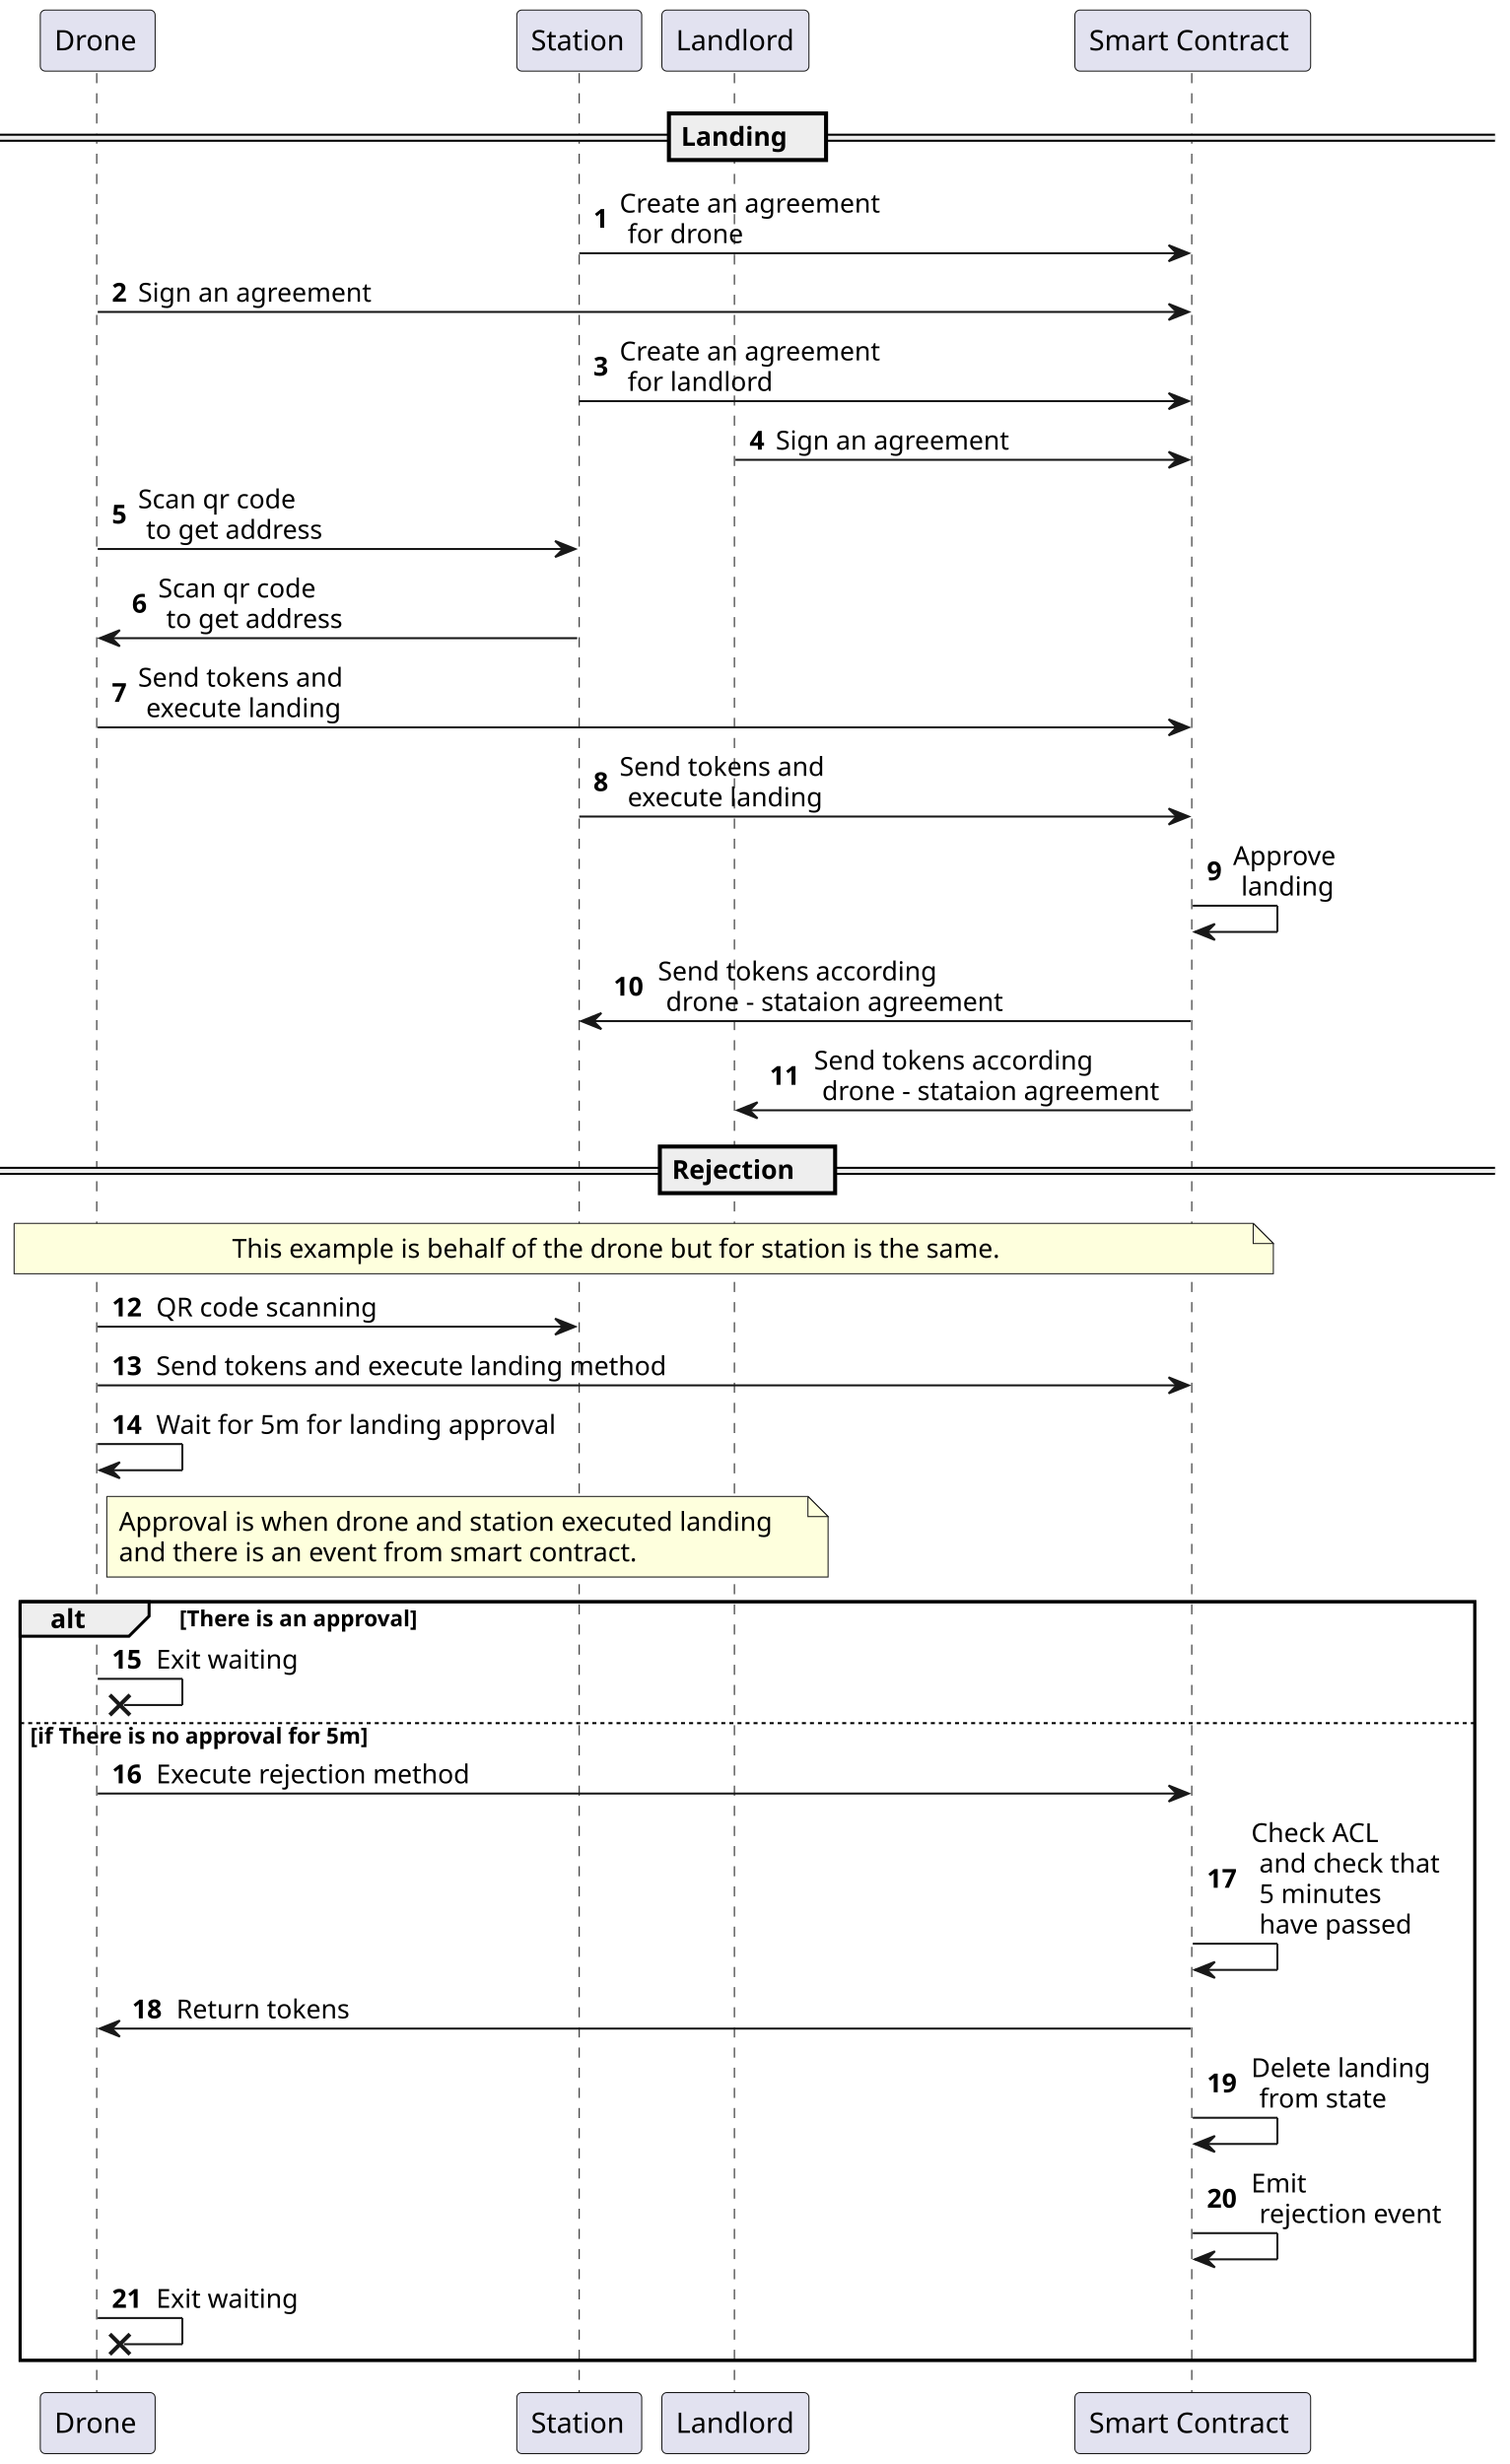
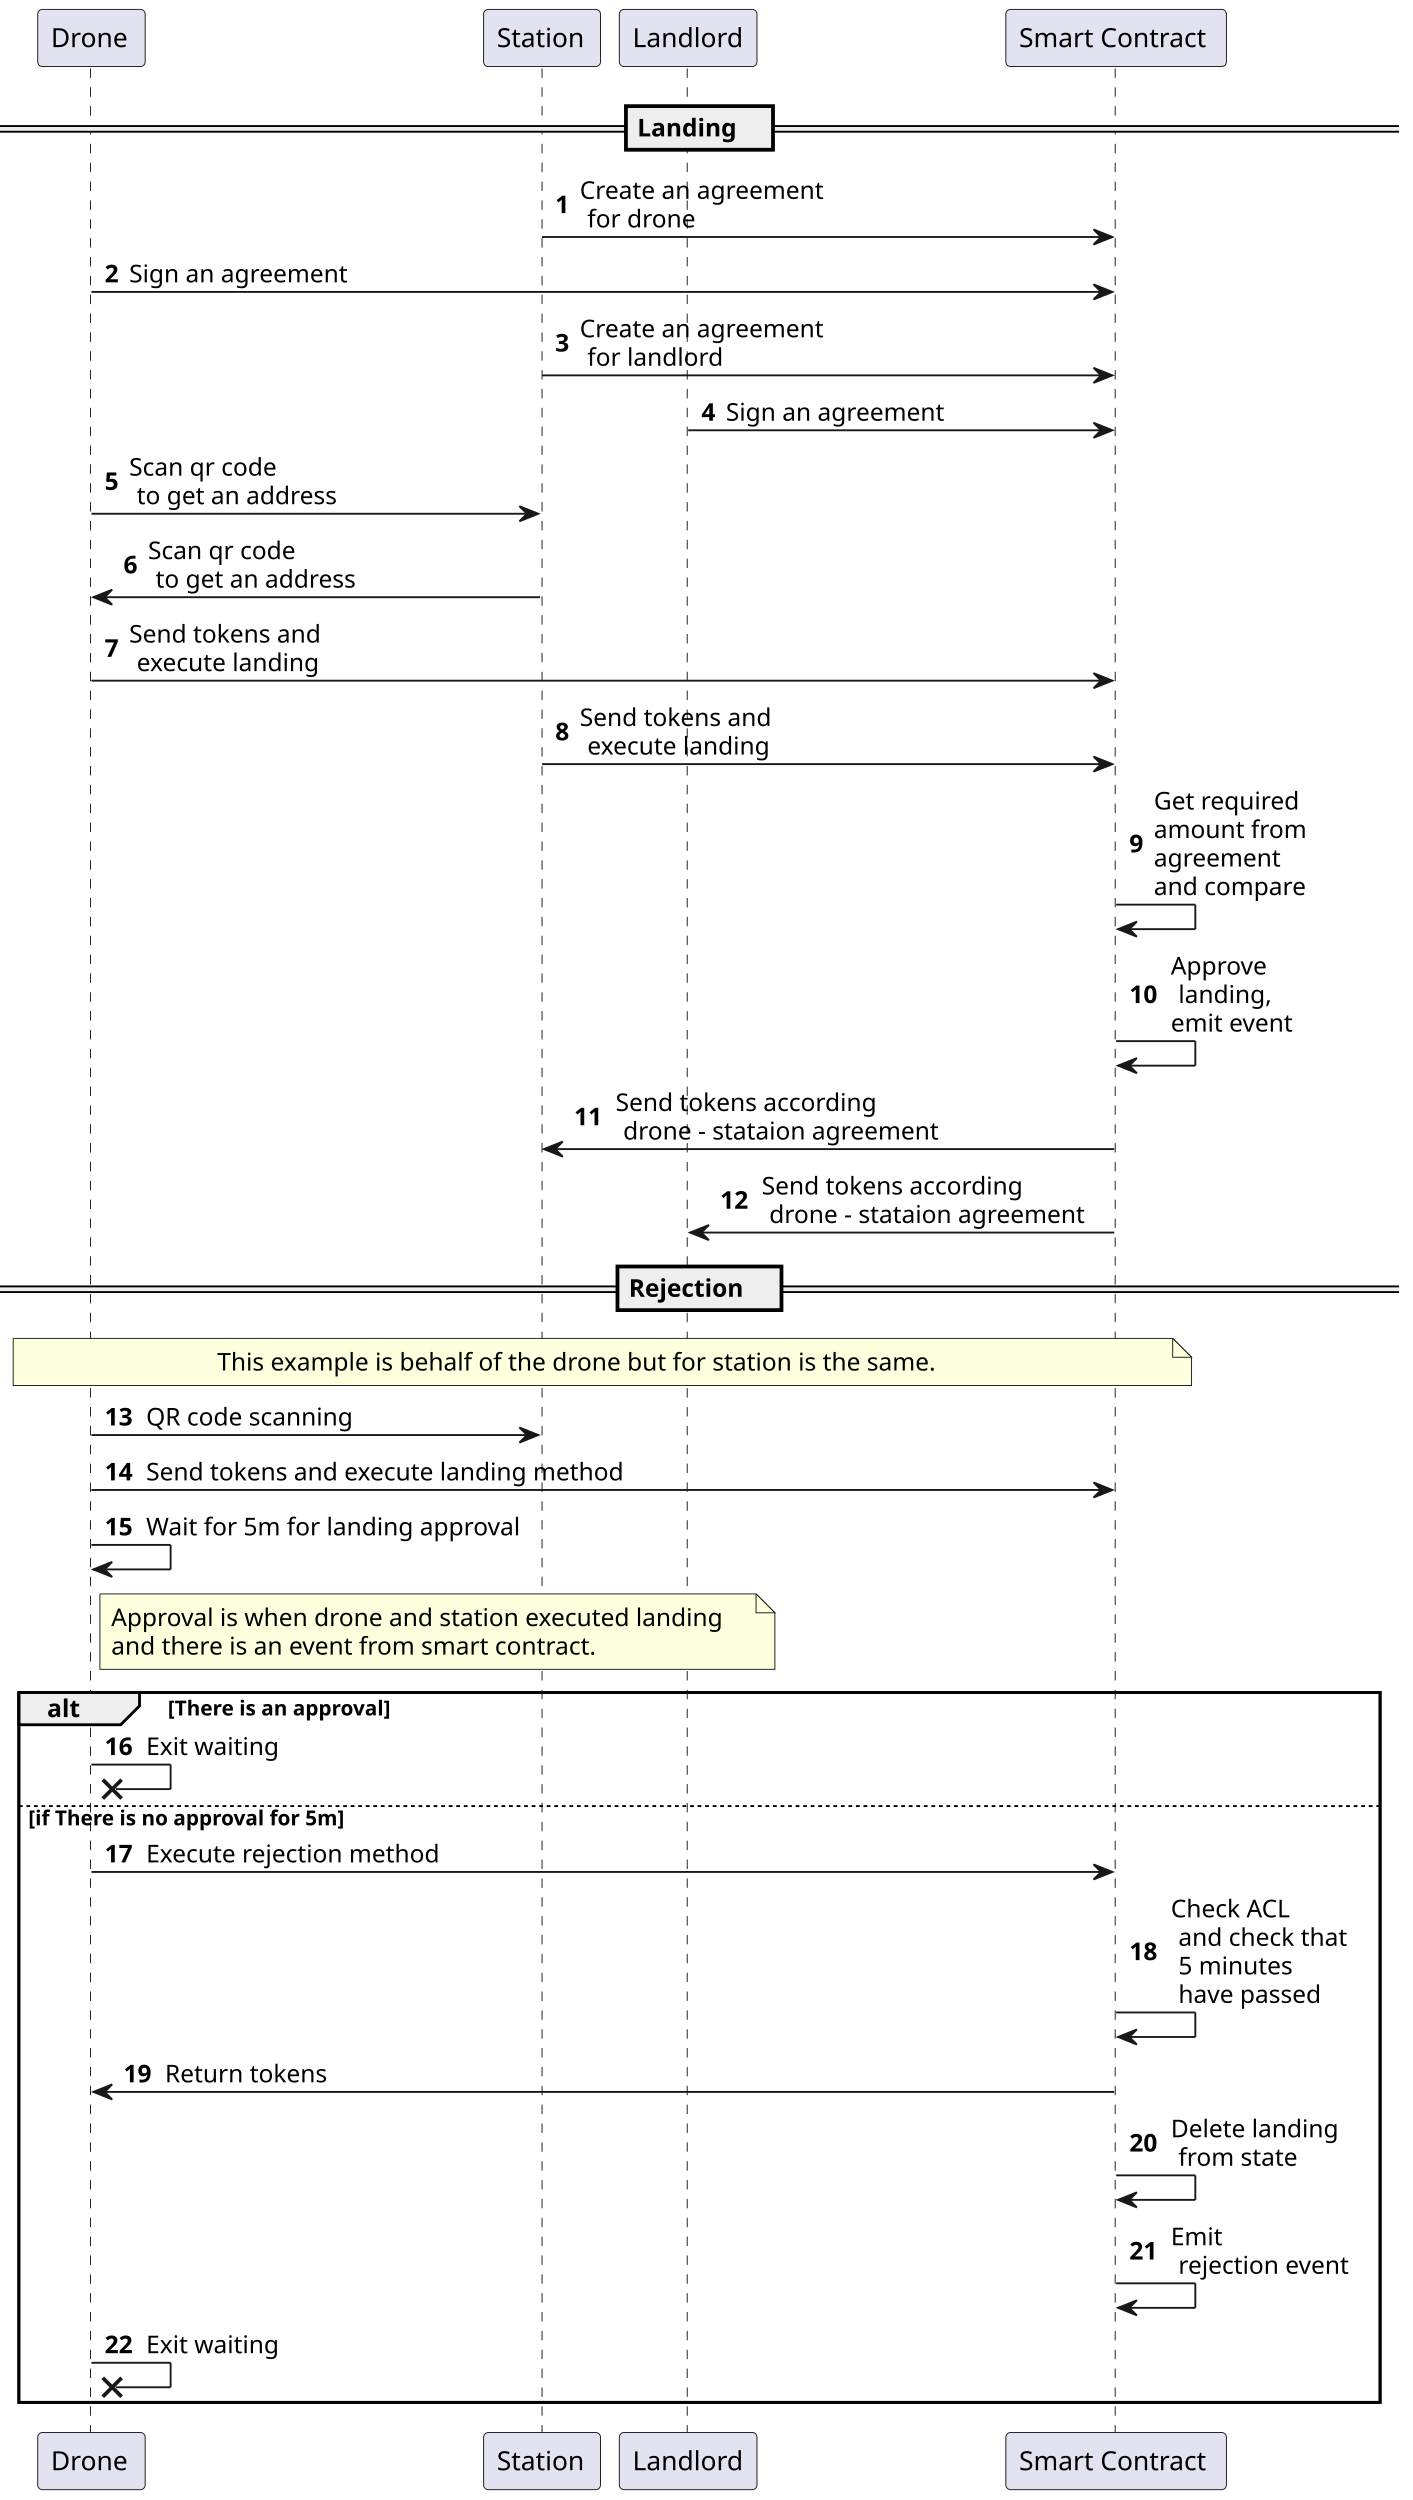
- <svg xmlns="http://www.w3.org/2000/svg" contentStyleType="text/css" height="1223px" preserveAspectRatio="none" style="width:749px;height:1223px;background:#FFFFFF;" version="1.1" viewBox="0 0 749 1223" width="749px" zoomAndPan="magnify">
+ <svg xmlns="http://www.w3.org/2000/svg" contentStyleType="text/css" height="1326px" preserveAspectRatio="none" style="width:749px;height:1326px;background:#FFFFFF;" version="1.1" viewBox="0 0 749 1326" width="749px" zoomAndPan="magnify">
  <defs />
  <g>
-     <rect fill="none" height="376.531" style="stroke:#000000;stroke-width:1.5;" width="722" x="10" y="795.016" />
-     <line style="stroke:#181818;stroke-width:0.5;stroke-dasharray:5.0,5.0;" x1="48" x2="48" y1="36.297" y2="1188.547" />
-     <line style="stroke:#181818;stroke-width:0.5;stroke-dasharray:5.0,5.0;" x1="287.5" x2="287.5" y1="36.297" y2="1188.547" />
-     <line style="stroke:#181818;stroke-width:0.5;stroke-dasharray:5.0,5.0;" x1="364.5" x2="364.5" y1="36.297" y2="1188.547" />
-     <line style="stroke:#181818;stroke-width:0.5;stroke-dasharray:5.0,5.0;" x1="591.5" x2="591.5" y1="36.297" y2="1188.547" />
+     <rect fill="none" height="376.531" style="stroke:#000000;stroke-width:1.5;" width="722" x="10" y="897.68" />
+     <line style="stroke:#181818;stroke-width:0.5;stroke-dasharray:5.0,5.0;" x1="48" x2="48" y1="36.297" y2="1291.211" />
+     <line style="stroke:#181818;stroke-width:0.5;stroke-dasharray:5.0,5.0;" x1="287.5" x2="287.5" y1="36.297" y2="1291.211" />
+     <line style="stroke:#181818;stroke-width:0.5;stroke-dasharray:5.0,5.0;" x1="364.5" x2="364.5" y1="36.297" y2="1291.211" />
+     <line style="stroke:#181818;stroke-width:0.5;stroke-dasharray:5.0,5.0;" x1="591.5" x2="591.5" y1="36.297" y2="1291.211" />
    <rect fill="#E2E2F0" height="30.297" rx="2.5" ry="2.5" style="stroke:#181818;stroke-width:0.5;" width="57" x="20" y="5" />
    <text fill="#000000" font-family="sans-serif" font-size="14" lengthAdjust="spacing" textLength="43" x="27" y="24.995">Drone</text>
-     <rect fill="#E2E2F0" height="30.297" rx="2.5" ry="2.5" style="stroke:#181818;stroke-width:0.5;" width="57" x="20" y="1187.547" />
-     <text fill="#000000" font-family="sans-serif" font-size="14" lengthAdjust="spacing" textLength="43" x="27" y="1207.542">Drone</text>
+     <rect fill="#E2E2F0" height="30.297" rx="2.5" ry="2.5" style="stroke:#181818;stroke-width:0.5;" width="57" x="20" y="1290.211" />
+     <text fill="#000000" font-family="sans-serif" font-size="14" lengthAdjust="spacing" textLength="43" x="27" y="1310.206">Drone</text>
    <rect fill="#E2E2F0" height="30.297" rx="2.5" ry="2.5" style="stroke:#181818;stroke-width:0.5;" width="62" x="256.5" y="5" />
    <text fill="#000000" font-family="sans-serif" font-size="14" lengthAdjust="spacing" textLength="48" x="263.5" y="24.995">Station</text>
-     <rect fill="#E2E2F0" height="30.297" rx="2.5" ry="2.5" style="stroke:#181818;stroke-width:0.5;" width="62" x="256.5" y="1187.547" />
-     <text fill="#000000" font-family="sans-serif" font-size="14" lengthAdjust="spacing" textLength="48" x="263.5" y="1207.542">Station</text>
+     <rect fill="#E2E2F0" height="30.297" rx="2.5" ry="2.5" style="stroke:#181818;stroke-width:0.5;" width="62" x="256.5" y="1290.211" />
+     <text fill="#000000" font-family="sans-serif" font-size="14" lengthAdjust="spacing" textLength="48" x="263.5" y="1310.206">Station</text>
    <rect fill="#E2E2F0" height="30.297" rx="2.5" ry="2.5" style="stroke:#181818;stroke-width:0.5;" width="73" x="328.5" y="5" />
    <text fill="#000000" font-family="sans-serif" font-size="14" lengthAdjust="spacing" textLength="59" x="335.5" y="24.995">Landlord</text>
-     <rect fill="#E2E2F0" height="30.297" rx="2.5" ry="2.5" style="stroke:#181818;stroke-width:0.5;" width="73" x="328.5" y="1187.547" />
-     <text fill="#000000" font-family="sans-serif" font-size="14" lengthAdjust="spacing" textLength="59" x="335.5" y="1207.542">Landlord</text>
+     <rect fill="#E2E2F0" height="30.297" rx="2.5" ry="2.5" style="stroke:#181818;stroke-width:0.5;" width="73" x="328.5" y="1290.211" />
+     <text fill="#000000" font-family="sans-serif" font-size="14" lengthAdjust="spacing" textLength="59" x="335.5" y="1310.206">Landlord</text>
    <rect fill="#E2E2F0" height="30.297" rx="2.5" ry="2.5" style="stroke:#181818;stroke-width:0.5;" width="117" x="533.5" y="5" />
    <text fill="#000000" font-family="sans-serif" font-size="14" lengthAdjust="spacing" textLength="103" x="540.5" y="24.995">Smart Contract</text>
-     <rect fill="#E2E2F0" height="30.297" rx="2.5" ry="2.5" style="stroke:#181818;stroke-width:0.5;" width="117" x="533.5" y="1187.547" />
-     <text fill="#000000" font-family="sans-serif" font-size="14" lengthAdjust="spacing" textLength="103" x="540.5" y="1207.542">Smart Contract</text>
+     <rect fill="#E2E2F0" height="30.297" rx="2.5" ry="2.5" style="stroke:#181818;stroke-width:0.5;" width="117" x="533.5" y="1290.211" />
+     <text fill="#000000" font-family="sans-serif" font-size="14" lengthAdjust="spacing" textLength="103" x="540.5" y="1310.206">Smart Contract</text>
    <rect fill="#EEEEEE" height="3" style="stroke:#EEEEEE;stroke-width:1.0;" width="742" x="0" y="66.863" />
    <line style="stroke:#000000;stroke-width:1.0;" x1="0" x2="742" y1="66.863" y2="66.863" />
    <line style="stroke:#000000;stroke-width:1.0;" x1="0" x2="742" y1="69.863" y2="69.863" />
    <rect fill="#EEEEEE" height="23.133" style="stroke:#000000;stroke-width:2.0;" width="78" x="332" y="56.297" />
    <text fill="#000000" font-family="sans-serif" font-size="13" font-weight="bold" lengthAdjust="spacing" textLength="59" x="338" y="72.364">Landing</text>
    <polygon fill="#181818" points="580,121.695,590,125.695,580,129.695,584,125.695" style="stroke:#181818;stroke-width:1.0;" />
    <line style="stroke:#181818;stroke-width:1.0;" x1="287.5" x2="586" y1="125.695" y2="125.695" />
    <text fill="#000000" font-family="sans-serif" font-size="13" font-weight="bold" lengthAdjust="spacing" textLength="9" x="294.5" y="113.063">1</text>
    <text fill="#000000" font-family="sans-serif" font-size="13" lengthAdjust="spacing" textLength="138" x="307.5" y="105.497">Create an agreement</text>
    <text fill="#000000" font-family="sans-serif" font-size="13" lengthAdjust="spacing" textLength="58" x="311.5" y="120.629">for drone</text>
    <polygon fill="#181818" points="580,150.828,590,154.828,580,158.828,584,154.828" style="stroke:#181818;stroke-width:1.0;" />
    <line style="stroke:#181818;stroke-width:1.0;" x1="48.5" x2="586" y1="154.828" y2="154.828" />
    <text fill="#000000" font-family="sans-serif" font-size="13" font-weight="bold" lengthAdjust="spacing" textLength="9" x="55.5" y="149.762">2</text>
    <text fill="#000000" font-family="sans-serif" font-size="13" lengthAdjust="spacing" textLength="123" x="68.5" y="149.762">Sign an agreement</text>
    <polygon fill="#181818" points="580,195.094,590,199.094,580,203.094,584,199.094" style="stroke:#181818;stroke-width:1.0;" />
    <line style="stroke:#181818;stroke-width:1.0;" x1="287.5" x2="586" y1="199.094" y2="199.094" />
    <text fill="#000000" font-family="sans-serif" font-size="13" font-weight="bold" lengthAdjust="spacing" textLength="9" x="294.5" y="186.461">3</text>
    <text fill="#000000" font-family="sans-serif" font-size="13" lengthAdjust="spacing" textLength="138" x="307.5" y="178.895">Create an agreement</text>
    <text fill="#000000" font-family="sans-serif" font-size="13" lengthAdjust="spacing" textLength="72" x="311.5" y="194.028">for landlord</text>
    <polygon fill="#181818" points="580,224.227,590,228.227,580,232.227,584,228.227" style="stroke:#181818;stroke-width:1.0;" />
    <line style="stroke:#181818;stroke-width:1.0;" x1="365" x2="586" y1="228.227" y2="228.227" />
    <text fill="#000000" font-family="sans-serif" font-size="13" font-weight="bold" lengthAdjust="spacing" textLength="9" x="372" y="223.161">4</text>
    <text fill="#000000" font-family="sans-serif" font-size="13" lengthAdjust="spacing" textLength="123" x="385" y="223.161">Sign an agreement</text>
    <polygon fill="#181818" points="275.5,268.492,285.5,272.492,275.5,276.492,279.5,272.492" style="stroke:#181818;stroke-width:1.0;" />
    <line style="stroke:#181818;stroke-width:1.0;" x1="48.5" x2="281.5" y1="272.492" y2="272.492" />
    <text fill="#000000" font-family="sans-serif" font-size="13" font-weight="bold" lengthAdjust="spacing" textLength="9" x="55.5" y="259.86">5</text>
    <text fill="#000000" font-family="sans-serif" font-size="13" lengthAdjust="spacing" textLength="84" x="68.5" y="252.293">Scan qr code</text>
-     <text fill="#000000" font-family="sans-serif" font-size="13" lengthAdjust="spacing" textLength="93" x="72.5" y="267.426">to get address</text>
+     <text fill="#000000" font-family="sans-serif" font-size="13" lengthAdjust="spacing" textLength="113" x="72.5" y="267.426">to get an address</text>
    <polygon fill="#181818" points="59.5,312.758,49.5,316.758,59.5,320.758,55.5,316.758" style="stroke:#181818;stroke-width:1.0;" />
    <line style="stroke:#181818;stroke-width:1.0;" x1="53.5" x2="286.5" y1="316.758" y2="316.758" />
    <text fill="#000000" font-family="sans-serif" font-size="13" font-weight="bold" lengthAdjust="spacing" textLength="9" x="65.5" y="304.125">6</text>
    <text fill="#000000" font-family="sans-serif" font-size="13" lengthAdjust="spacing" textLength="84" x="78.5" y="296.559">Scan qr code</text>
-     <text fill="#000000" font-family="sans-serif" font-size="13" lengthAdjust="spacing" textLength="93" x="82.5" y="311.692">to get address</text>
+     <text fill="#000000" font-family="sans-serif" font-size="13" lengthAdjust="spacing" textLength="113" x="82.5" y="311.692">to get an address</text>
    <polygon fill="#181818" points="580,357.023,590,361.023,580,365.023,584,361.023" style="stroke:#181818;stroke-width:1.0;" />
    <line style="stroke:#181818;stroke-width:1.0;" x1="48.5" x2="586" y1="361.023" y2="361.023" />
    <text fill="#000000" font-family="sans-serif" font-size="13" font-weight="bold" lengthAdjust="spacing" textLength="9" x="55.5" y="348.391">7</text>
    <text fill="#000000" font-family="sans-serif" font-size="13" lengthAdjust="spacing" textLength="108" x="68.5" y="340.825">Send tokens and</text>
    <text fill="#000000" font-family="sans-serif" font-size="13" lengthAdjust="spacing" textLength="101" x="72.5" y="355.957">execute landing</text>
    <polygon fill="#181818" points="580,401.289,590,405.289,580,409.289,584,405.289" style="stroke:#181818;stroke-width:1.0;" />
    <line style="stroke:#181818;stroke-width:1.0;" x1="287.5" x2="586" y1="405.289" y2="405.289" />
    <text fill="#000000" font-family="sans-serif" font-size="13" font-weight="bold" lengthAdjust="spacing" textLength="9" x="294.5" y="392.657">8</text>
    <text fill="#000000" font-family="sans-serif" font-size="13" lengthAdjust="spacing" textLength="108" x="307.5" y="385.09">Send tokens and</text>
    <text fill="#000000" font-family="sans-serif" font-size="13" lengthAdjust="spacing" textLength="101" x="311.5" y="400.223">execute landing</text>
-     <line style="stroke:#181818;stroke-width:1.0;" x1="592" x2="634" y1="449.555" y2="449.555" />
-     <line style="stroke:#181818;stroke-width:1.0;" x1="634" x2="634" y1="449.555" y2="462.555" />
-     <line style="stroke:#181818;stroke-width:1.0;" x1="593" x2="634" y1="462.555" y2="462.555" />
-     <polygon fill="#181818" points="603,458.555,593,462.555,603,466.555,599,462.555" style="stroke:#181818;stroke-width:1.0;" />
-     <text fill="#000000" font-family="sans-serif" font-size="13" font-weight="bold" lengthAdjust="spacing" textLength="9" x="599" y="436.922">9</text>
-     <text fill="#000000" font-family="sans-serif" font-size="13" lengthAdjust="spacing" textLength="53" x="612" y="429.356">Approve</text>
-     <text fill="#000000" font-family="sans-serif" font-size="13" lengthAdjust="spacing" textLength="46" x="616" y="444.489">landing</text>
-     <polygon fill="#181818" points="298.5,502.82,288.5,506.82,298.5,510.82,294.5,506.82" style="stroke:#181818;stroke-width:1.0;" />
-     <line style="stroke:#181818;stroke-width:1.0;" x1="292.5" x2="591" y1="506.82" y2="506.82" />
-     <text fill="#000000" font-family="sans-serif" font-size="13" font-weight="bold" lengthAdjust="spacing" textLength="18" x="304.5" y="494.188">10</text>
-     <text fill="#000000" font-family="sans-serif" font-size="13" lengthAdjust="spacing" textLength="146" x="326.5" y="486.622">Send tokens according</text>
-     <text fill="#000000" font-family="sans-serif" font-size="13" lengthAdjust="spacing" textLength="177" x="330.5" y="501.754">drone - stataion agreement</text>
-     <polygon fill="#181818" points="376,547.086,366,551.086,376,555.086,372,551.086" style="stroke:#181818;stroke-width:1.0;" />
-     <line style="stroke:#181818;stroke-width:1.0;" x1="370" x2="591" y1="551.086" y2="551.086" />
-     <text fill="#000000" font-family="sans-serif" font-size="13" font-weight="bold" lengthAdjust="spacing" textLength="18" x="382" y="538.454">11</text>
-     <text fill="#000000" font-family="sans-serif" font-size="13" lengthAdjust="spacing" textLength="146" x="404" y="530.887">Send tokens according</text>
-     <text fill="#000000" font-family="sans-serif" font-size="13" lengthAdjust="spacing" textLength="177" x="408" y="546.02">drone - stataion agreement</text>
-     <rect fill="#EEEEEE" height="3" style="stroke:#EEEEEE;stroke-width:1.0;" width="742" x="0" y="579.652" />
-     <line style="stroke:#000000;stroke-width:1.0;" x1="0" x2="742" y1="579.652" y2="579.652" />
-     <line style="stroke:#000000;stroke-width:1.0;" x1="0" x2="742" y1="582.652" y2="582.652" />
-     <rect fill="#EEEEEE" height="23.133" style="stroke:#000000;stroke-width:2.0;" width="87" x="327.5" y="569.086" />
-     <text fill="#000000" font-family="sans-serif" font-size="13" font-weight="bold" lengthAdjust="spacing" textLength="68" x="333.5" y="585.153">Rejection</text>
-     <path d="M7,607.219 L7,632.219 L632,632.219 L632,617.219 L622,607.219 L7,607.219 " fill="#FEFFDD" style="stroke:#181818;stroke-width:0.5;" />
-     <path d="M622,607.219 L622,617.219 L632,617.219 L622,607.219 " fill="#FEFFDD" style="stroke:#181818;stroke-width:0.5;" />
-     <text fill="#000000" font-family="sans-serif" font-size="13" lengthAdjust="spacing" textLength="400" x="115.25" y="624.286">This example is behalf of the drone but for station is the same.</text>
-     <polygon fill="#181818" points="275.5,654.484,285.5,658.484,275.5,662.484,279.5,658.484" style="stroke:#181818;stroke-width:1.0;" />
-     <line style="stroke:#181818;stroke-width:1.0;" x1="48.5" x2="281.5" y1="658.484" y2="658.484" />
-     <text fill="#000000" font-family="sans-serif" font-size="13" font-weight="bold" lengthAdjust="spacing" textLength="18" x="55.5" y="653.418">12</text>
-     <text fill="#000000" font-family="sans-serif" font-size="13" lengthAdjust="spacing" textLength="114" x="77.5" y="653.418">QR code scanning</text>
-     <polygon fill="#181818" points="580,683.617,590,687.617,580,691.617,584,687.617" style="stroke:#181818;stroke-width:1.0;" />
-     <line style="stroke:#181818;stroke-width:1.0;" x1="48.5" x2="586" y1="687.617" y2="687.617" />
-     <text fill="#000000" font-family="sans-serif" font-size="13" font-weight="bold" lengthAdjust="spacing" textLength="18" x="55.5" y="682.551">13</text>
-     <text fill="#000000" font-family="sans-serif" font-size="13" lengthAdjust="spacing" textLength="267" x="77.5" y="682.551">Send tokens and execute landing method</text>
-     <line style="stroke:#181818;stroke-width:1.0;" x1="48.5" x2="90.5" y1="716.75" y2="716.75" />
-     <line style="stroke:#181818;stroke-width:1.0;" x1="90.5" x2="90.5" y1="716.75" y2="729.75" />
-     <line style="stroke:#181818;stroke-width:1.0;" x1="49.5" x2="90.5" y1="729.75" y2="729.75" />
-     <polygon fill="#181818" points="59.5,725.75,49.5,729.75,59.5,733.75,55.5,729.75" style="stroke:#181818;stroke-width:1.0;" />
-     <text fill="#000000" font-family="sans-serif" font-size="13" font-weight="bold" lengthAdjust="spacing" textLength="18" x="55.5" y="711.684">14</text>
-     <text fill="#000000" font-family="sans-serif" font-size="13" lengthAdjust="spacing" textLength="203" x="77.5" y="711.684">Wait for 5m for landing approval</text>
-     <path d="M53,742.75 L53,782.75 L411,782.75 L411,752.75 L401,742.75 L53,742.75 " fill="#FEFFDD" style="stroke:#181818;stroke-width:0.5;" />
-     <path d="M401,742.75 L401,752.75 L411,752.75 L401,742.75 " fill="#FEFFDD" style="stroke:#181818;stroke-width:0.5;" />
-     <text fill="#000000" font-family="sans-serif" font-size="13" lengthAdjust="spacing" textLength="337" x="59" y="759.817">Approval is when drone and station executed landing</text>
-     <text fill="#000000" font-family="sans-serif" font-size="13" lengthAdjust="spacing" textLength="273" x="59" y="774.95">and there is an event from smart contract.</text>
-     <path d="M10,795.016 L74,795.016 L74,802.148 L64,812.148 L10,812.148 L10,795.016 " fill="#EEEEEE" style="stroke:#000000;stroke-width:1.5;" />
-     <rect fill="none" height="376.531" style="stroke:#000000;stroke-width:1.5;" width="722" x="10" y="795.016" />
-     <text fill="#000000" font-family="sans-serif" font-size="13" font-weight="bold" lengthAdjust="spacing" textLength="19" x="25" y="808.082">alt</text>
-     <text fill="#000000" font-family="sans-serif" font-size="11" font-weight="bold" lengthAdjust="spacing" textLength="142" x="89" y="807.226">[There is an approval]</text>
-     <line style="stroke:#181818;stroke-width:1.0;" x1="48.5" x2="90.5" y1="833.281" y2="833.281" />
-     <line style="stroke:#181818;stroke-width:1.0;" x1="90.5" x2="90.5" y1="833.281" y2="846.281" />
-     <line style="stroke:#181818;stroke-width:1.0;" x1="61.5" x2="90.5" y1="846.281" y2="846.281" />
-     <line style="stroke:#181818;stroke-width:2.0;" x1="54.5" x2="64.5" y1="841.281" y2="851.281" />
-     <line style="stroke:#181818;stroke-width:2.0;" x1="54.5" x2="64.5" y1="851.281" y2="841.281" />
-     <text fill="#000000" font-family="sans-serif" font-size="13" font-weight="bold" lengthAdjust="spacing" textLength="18" x="55.5" y="828.215">15</text>
-     <text fill="#000000" font-family="sans-serif" font-size="13" lengthAdjust="spacing" textLength="71" x="77.5" y="828.215">Exit waiting</text>
-     <line style="stroke:#000000;stroke-width:1.0;stroke-dasharray:2.0,2.0;" x1="10" x2="732" y1="855.281" y2="855.281" />
-     <text fill="#000000" font-family="sans-serif" font-size="11" font-weight="bold" lengthAdjust="spacing" textLength="200" x="15" y="865.492">[if There is no approval for 5m]</text>
-     <polygon fill="#181818" points="580,886.219,590,890.219,580,894.219,584,890.219" style="stroke:#181818;stroke-width:1.0;" />
-     <line style="stroke:#181818;stroke-width:1.0;" x1="48.5" x2="586" y1="890.219" y2="890.219" />
-     <text fill="#000000" font-family="sans-serif" font-size="13" font-weight="bold" lengthAdjust="spacing" textLength="18" x="55.5" y="885.153">16</text>
-     <text fill="#000000" font-family="sans-serif" font-size="13" lengthAdjust="spacing" textLength="164" x="77.5" y="885.153">Execute rejection method</text>
-     <line style="stroke:#181818;stroke-width:1.0;" x1="592" x2="634" y1="964.75" y2="964.75" />
-     <line style="stroke:#181818;stroke-width:1.0;" x1="634" x2="634" y1="964.75" y2="977.75" />
-     <line style="stroke:#181818;stroke-width:1.0;" x1="593" x2="634" y1="977.75" y2="977.75" />
-     <polygon fill="#181818" points="603,973.75,593,977.75,603,981.75,599,977.75" style="stroke:#181818;stroke-width:1.0;" />
-     <text fill="#000000" font-family="sans-serif" font-size="13" font-weight="bold" lengthAdjust="spacing" textLength="18" x="599" y="936.985">17</text>
-     <text fill="#000000" font-family="sans-serif" font-size="13" lengthAdjust="spacing" textLength="68" x="621" y="914.286">Check ACL</text>
-     <text fill="#000000" font-family="sans-serif" font-size="13" lengthAdjust="spacing" textLength="95" x="625" y="929.418">and check that</text>
-     <text fill="#000000" font-family="sans-serif" font-size="13" lengthAdjust="spacing" textLength="64" x="625" y="944.551">5 minutes</text>
-     <text fill="#000000" font-family="sans-serif" font-size="13" lengthAdjust="spacing" textLength="81" x="625" y="959.684">have passed</text>
-     <polygon fill="#181818" points="59.5,1002.883,49.5,1006.883,59.5,1010.883,55.5,1006.883" style="stroke:#181818;stroke-width:1.0;" />
-     <line style="stroke:#181818;stroke-width:1.0;" x1="53.5" x2="591" y1="1006.883" y2="1006.883" />
-     <text fill="#000000" font-family="sans-serif" font-size="13" font-weight="bold" lengthAdjust="spacing" textLength="18" x="65.5" y="1001.817">18</text>
-     <text fill="#000000" font-family="sans-serif" font-size="13" lengthAdjust="spacing" textLength="89" x="87.5" y="1001.817">Return tokens</text>
-     <line style="stroke:#181818;stroke-width:1.0;" x1="592" x2="634" y1="1051.148" y2="1051.148" />
-     <line style="stroke:#181818;stroke-width:1.0;" x1="634" x2="634" y1="1051.148" y2="1064.148" />
-     <line style="stroke:#181818;stroke-width:1.0;" x1="593" x2="634" y1="1064.148" y2="1064.148" />
-     <polygon fill="#181818" points="603,1060.148,593,1064.148,603,1068.148,599,1064.148" style="stroke:#181818;stroke-width:1.0;" />
-     <text fill="#000000" font-family="sans-serif" font-size="13" font-weight="bold" lengthAdjust="spacing" textLength="18" x="599" y="1038.516">19</text>
-     <text fill="#000000" font-family="sans-serif" font-size="13" lengthAdjust="spacing" textLength="92" x="621" y="1030.95">Delete landing</text>
-     <text fill="#000000" font-family="sans-serif" font-size="13" lengthAdjust="spacing" textLength="67" x="625" y="1046.082">from state</text>
-     <line style="stroke:#181818;stroke-width:1.0;" x1="592" x2="634" y1="1108.414" y2="1108.414" />
-     <line style="stroke:#181818;stroke-width:1.0;" x1="634" x2="634" y1="1108.414" y2="1121.414" />
-     <line style="stroke:#181818;stroke-width:1.0;" x1="593" x2="634" y1="1121.414" y2="1121.414" />
-     <polygon fill="#181818" points="603,1117.414,593,1121.414,603,1125.414,599,1121.414" style="stroke:#181818;stroke-width:1.0;" />
-     <text fill="#000000" font-family="sans-serif" font-size="13" font-weight="bold" lengthAdjust="spacing" textLength="18" x="599" y="1095.782">20</text>
-     <text fill="#000000" font-family="sans-serif" font-size="13" lengthAdjust="spacing" textLength="29" x="621" y="1088.215">Emit</text>
-     <text fill="#000000" font-family="sans-serif" font-size="13" lengthAdjust="spacing" textLength="95" x="625" y="1103.348">rejection event</text>
-     <line style="stroke:#181818;stroke-width:1.0;" x1="48.5" x2="90.5" y1="1150.547" y2="1150.547" />
-     <line style="stroke:#181818;stroke-width:1.0;" x1="90.5" x2="90.5" y1="1150.547" y2="1163.547" />
-     <line style="stroke:#181818;stroke-width:1.0;" x1="61.5" x2="90.5" y1="1163.547" y2="1163.547" />
-     <line style="stroke:#181818;stroke-width:2.0;" x1="54.5" x2="64.5" y1="1158.547" y2="1168.547" />
-     <line style="stroke:#181818;stroke-width:2.0;" x1="54.5" x2="64.5" y1="1168.547" y2="1158.547" />
-     <text fill="#000000" font-family="sans-serif" font-size="13" font-weight="bold" lengthAdjust="spacing" textLength="18" x="55.5" y="1145.481">21</text>
-     <text fill="#000000" font-family="sans-serif" font-size="13" lengthAdjust="spacing" textLength="71" x="77.5" y="1145.481">Exit waiting</text>
+     <line style="stroke:#181818;stroke-width:1.0;" x1="592" x2="634" y1="479.82" y2="479.82" />
+     <line style="stroke:#181818;stroke-width:1.0;" x1="634" x2="634" y1="479.82" y2="492.82" />
+     <line style="stroke:#181818;stroke-width:1.0;" x1="593" x2="634" y1="492.82" y2="492.82" />
+     <polygon fill="#181818" points="603,488.82,593,492.82,603,496.82,599,492.82" style="stroke:#181818;stroke-width:1.0;" />
+     <text fill="#000000" font-family="sans-serif" font-size="13" font-weight="bold" lengthAdjust="spacing" textLength="9" x="599" y="452.055">9</text>
+     <text fill="#000000" font-family="sans-serif" font-size="13" lengthAdjust="spacing" textLength="80" x="612" y="429.356">Get required</text>
+     <text fill="#000000" font-family="sans-serif" font-size="13" lengthAdjust="spacing" textLength="84" x="612" y="444.489">amount from</text>
+     <text fill="#000000" font-family="sans-serif" font-size="13" lengthAdjust="spacing" textLength="71" x="612" y="459.622">agreement</text>
+     <text fill="#000000" font-family="sans-serif" font-size="13" lengthAdjust="spacing" textLength="85" x="612" y="474.754">and compare</text>
+     <line style="stroke:#181818;stroke-width:1.0;" x1="592" x2="634" y1="552.219" y2="552.219" />
+     <line style="stroke:#181818;stroke-width:1.0;" x1="634" x2="634" y1="552.219" y2="565.219" />
+     <line style="stroke:#181818;stroke-width:1.0;" x1="593" x2="634" y1="565.219" y2="565.219" />
+     <polygon fill="#181818" points="603,561.219,593,565.219,603,569.219,599,565.219" style="stroke:#181818;stroke-width:1.0;" />
+     <text fill="#000000" font-family="sans-serif" font-size="13" font-weight="bold" lengthAdjust="spacing" textLength="18" x="599" y="532.02">10</text>
+     <text fill="#000000" font-family="sans-serif" font-size="13" lengthAdjust="spacing" textLength="53" x="621" y="516.887">Approve</text>
+     <text fill="#000000" font-family="sans-serif" font-size="13" lengthAdjust="spacing" textLength="50" x="625" y="532.02">landing,</text>
+     <text fill="#000000" font-family="sans-serif" font-size="13" lengthAdjust="spacing" textLength="69" x="621" y="547.153">emit event</text>
+     <polygon fill="#181818" points="298.5,605.484,288.5,609.484,298.5,613.484,294.5,609.484" style="stroke:#181818;stroke-width:1.0;" />
+     <line style="stroke:#181818;stroke-width:1.0;" x1="292.5" x2="591" y1="609.484" y2="609.484" />
+     <text fill="#000000" font-family="sans-serif" font-size="13" font-weight="bold" lengthAdjust="spacing" textLength="18" x="304.5" y="596.852">11</text>
+     <text fill="#000000" font-family="sans-serif" font-size="13" lengthAdjust="spacing" textLength="146" x="326.5" y="589.286">Send tokens according</text>
+     <text fill="#000000" font-family="sans-serif" font-size="13" lengthAdjust="spacing" textLength="177" x="330.5" y="604.418">drone - stataion agreement</text>
+     <polygon fill="#181818" points="376,649.75,366,653.75,376,657.75,372,653.75" style="stroke:#181818;stroke-width:1.0;" />
+     <line style="stroke:#181818;stroke-width:1.0;" x1="370" x2="591" y1="653.75" y2="653.75" />
+     <text fill="#000000" font-family="sans-serif" font-size="13" font-weight="bold" lengthAdjust="spacing" textLength="18" x="382" y="641.118">12</text>
+     <text fill="#000000" font-family="sans-serif" font-size="13" lengthAdjust="spacing" textLength="146" x="404" y="633.551">Send tokens according</text>
+     <text fill="#000000" font-family="sans-serif" font-size="13" lengthAdjust="spacing" textLength="177" x="408" y="648.684">drone - stataion agreement</text>
+     <rect fill="#EEEEEE" height="3" style="stroke:#EEEEEE;stroke-width:1.0;" width="742" x="0" y="682.316" />
+     <line style="stroke:#000000;stroke-width:1.0;" x1="0" x2="742" y1="682.316" y2="682.316" />
+     <line style="stroke:#000000;stroke-width:1.0;" x1="0" x2="742" y1="685.316" y2="685.316" />
+     <rect fill="#EEEEEE" height="23.133" style="stroke:#000000;stroke-width:2.0;" width="87" x="327.5" y="671.75" />
+     <text fill="#000000" font-family="sans-serif" font-size="13" font-weight="bold" lengthAdjust="spacing" textLength="68" x="333.5" y="687.817">Rejection</text>
+     <path d="M7,709.883 L7,734.883 L632,734.883 L632,719.883 L622,709.883 L7,709.883 " fill="#FEFFDD" style="stroke:#181818;stroke-width:0.5;" />
+     <path d="M622,709.883 L622,719.883 L632,719.883 L622,709.883 " fill="#FEFFDD" style="stroke:#181818;stroke-width:0.5;" />
+     <text fill="#000000" font-family="sans-serif" font-size="13" lengthAdjust="spacing" textLength="400" x="115.25" y="726.95">This example is behalf of the drone but for station is the same.</text>
+     <polygon fill="#181818" points="275.5,757.148,285.5,761.148,275.5,765.148,279.5,761.148" style="stroke:#181818;stroke-width:1.0;" />
+     <line style="stroke:#181818;stroke-width:1.0;" x1="48.5" x2="281.5" y1="761.148" y2="761.148" />
+     <text fill="#000000" font-family="sans-serif" font-size="13" font-weight="bold" lengthAdjust="spacing" textLength="18" x="55.5" y="756.082">13</text>
+     <text fill="#000000" font-family="sans-serif" font-size="13" lengthAdjust="spacing" textLength="114" x="77.5" y="756.082">QR code scanning</text>
+     <polygon fill="#181818" points="580,786.281,590,790.281,580,794.281,584,790.281" style="stroke:#181818;stroke-width:1.0;" />
+     <line style="stroke:#181818;stroke-width:1.0;" x1="48.5" x2="586" y1="790.281" y2="790.281" />
+     <text fill="#000000" font-family="sans-serif" font-size="13" font-weight="bold" lengthAdjust="spacing" textLength="18" x="55.5" y="785.215">14</text>
+     <text fill="#000000" font-family="sans-serif" font-size="13" lengthAdjust="spacing" textLength="267" x="77.5" y="785.215">Send tokens and execute landing method</text>
+     <line style="stroke:#181818;stroke-width:1.0;" x1="48.5" x2="90.5" y1="819.414" y2="819.414" />
+     <line style="stroke:#181818;stroke-width:1.0;" x1="90.5" x2="90.5" y1="819.414" y2="832.414" />
+     <line style="stroke:#181818;stroke-width:1.0;" x1="49.5" x2="90.5" y1="832.414" y2="832.414" />
+     <polygon fill="#181818" points="59.5,828.414,49.5,832.414,59.5,836.414,55.5,832.414" style="stroke:#181818;stroke-width:1.0;" />
+     <text fill="#000000" font-family="sans-serif" font-size="13" font-weight="bold" lengthAdjust="spacing" textLength="18" x="55.5" y="814.348">15</text>
+     <text fill="#000000" font-family="sans-serif" font-size="13" lengthAdjust="spacing" textLength="203" x="77.5" y="814.348">Wait for 5m for landing approval</text>
+     <path d="M53,845.414 L53,885.414 L411,885.414 L411,855.414 L401,845.414 L53,845.414 " fill="#FEFFDD" style="stroke:#181818;stroke-width:0.5;" />
+     <path d="M401,845.414 L401,855.414 L411,855.414 L401,845.414 " fill="#FEFFDD" style="stroke:#181818;stroke-width:0.5;" />
+     <text fill="#000000" font-family="sans-serif" font-size="13" lengthAdjust="spacing" textLength="337" x="59" y="862.481">Approval is when drone and station executed landing</text>
+     <text fill="#000000" font-family="sans-serif" font-size="13" lengthAdjust="spacing" textLength="273" x="59" y="877.614">and there is an event from smart contract.</text>
+     <path d="M10,897.68 L74,897.68 L74,904.812 L64,914.812 L10,914.812 L10,897.68 " fill="#EEEEEE" style="stroke:#000000;stroke-width:1.5;" />
+     <rect fill="none" height="376.531" style="stroke:#000000;stroke-width:1.5;" width="722" x="10" y="897.68" />
+     <text fill="#000000" font-family="sans-serif" font-size="13" font-weight="bold" lengthAdjust="spacing" textLength="19" x="25" y="910.747">alt</text>
+     <text fill="#000000" font-family="sans-serif" font-size="11" font-weight="bold" lengthAdjust="spacing" textLength="142" x="89" y="909.89">[There is an approval]</text>
+     <line style="stroke:#181818;stroke-width:1.0;" x1="48.5" x2="90.5" y1="935.945" y2="935.945" />
+     <line style="stroke:#181818;stroke-width:1.0;" x1="90.5" x2="90.5" y1="935.945" y2="948.945" />
+     <line style="stroke:#181818;stroke-width:1.0;" x1="61.5" x2="90.5" y1="948.945" y2="948.945" />
+     <line style="stroke:#181818;stroke-width:2.0;" x1="54.5" x2="64.5" y1="943.945" y2="953.945" />
+     <line style="stroke:#181818;stroke-width:2.0;" x1="54.5" x2="64.5" y1="953.945" y2="943.945" />
+     <text fill="#000000" font-family="sans-serif" font-size="13" font-weight="bold" lengthAdjust="spacing" textLength="18" x="55.5" y="930.879">16</text>
+     <text fill="#000000" font-family="sans-serif" font-size="13" lengthAdjust="spacing" textLength="71" x="77.5" y="930.879">Exit waiting</text>
+     <line style="stroke:#000000;stroke-width:1.0;stroke-dasharray:2.0,2.0;" x1="10" x2="732" y1="957.945" y2="957.945" />
+     <text fill="#000000" font-family="sans-serif" font-size="11" font-weight="bold" lengthAdjust="spacing" textLength="200" x="15" y="968.156">[if There is no approval for 5m]</text>
+     <polygon fill="#181818" points="580,988.883,590,992.883,580,996.883,584,992.883" style="stroke:#181818;stroke-width:1.0;" />
+     <line style="stroke:#181818;stroke-width:1.0;" x1="48.5" x2="586" y1="992.883" y2="992.883" />
+     <text fill="#000000" font-family="sans-serif" font-size="13" font-weight="bold" lengthAdjust="spacing" textLength="18" x="55.5" y="987.817">17</text>
+     <text fill="#000000" font-family="sans-serif" font-size="13" lengthAdjust="spacing" textLength="164" x="77.5" y="987.817">Execute rejection method</text>
+     <line style="stroke:#181818;stroke-width:1.0;" x1="592" x2="634" y1="1067.414" y2="1067.414" />
+     <line style="stroke:#181818;stroke-width:1.0;" x1="634" x2="634" y1="1067.414" y2="1080.414" />
+     <line style="stroke:#181818;stroke-width:1.0;" x1="593" x2="634" y1="1080.414" y2="1080.414" />
+     <polygon fill="#181818" points="603,1076.414,593,1080.414,603,1084.414,599,1080.414" style="stroke:#181818;stroke-width:1.0;" />
+     <text fill="#000000" font-family="sans-serif" font-size="13" font-weight="bold" lengthAdjust="spacing" textLength="18" x="599" y="1039.649">18</text>
+     <text fill="#000000" font-family="sans-serif" font-size="13" lengthAdjust="spacing" textLength="68" x="621" y="1016.95">Check ACL</text>
+     <text fill="#000000" font-family="sans-serif" font-size="13" lengthAdjust="spacing" textLength="95" x="625" y="1032.082">and check that</text>
+     <text fill="#000000" font-family="sans-serif" font-size="13" lengthAdjust="spacing" textLength="64" x="625" y="1047.215">5 minutes</text>
+     <text fill="#000000" font-family="sans-serif" font-size="13" lengthAdjust="spacing" textLength="81" x="625" y="1062.348">have passed</text>
+     <polygon fill="#181818" points="59.5,1105.547,49.5,1109.547,59.5,1113.547,55.5,1109.547" style="stroke:#181818;stroke-width:1.0;" />
+     <line style="stroke:#181818;stroke-width:1.0;" x1="53.5" x2="591" y1="1109.547" y2="1109.547" />
+     <text fill="#000000" font-family="sans-serif" font-size="13" font-weight="bold" lengthAdjust="spacing" textLength="18" x="65.5" y="1104.481">19</text>
+     <text fill="#000000" font-family="sans-serif" font-size="13" lengthAdjust="spacing" textLength="89" x="87.5" y="1104.481">Return tokens</text>
+     <line style="stroke:#181818;stroke-width:1.0;" x1="592" x2="634" y1="1153.812" y2="1153.812" />
+     <line style="stroke:#181818;stroke-width:1.0;" x1="634" x2="634" y1="1153.812" y2="1166.812" />
+     <line style="stroke:#181818;stroke-width:1.0;" x1="593" x2="634" y1="1166.812" y2="1166.812" />
+     <polygon fill="#181818" points="603,1162.812,593,1166.812,603,1170.812,599,1166.812" style="stroke:#181818;stroke-width:1.0;" />
+     <text fill="#000000" font-family="sans-serif" font-size="13" font-weight="bold" lengthAdjust="spacing" textLength="18" x="599" y="1141.18">20</text>
+     <text fill="#000000" font-family="sans-serif" font-size="13" lengthAdjust="spacing" textLength="92" x="621" y="1133.614">Delete landing</text>
+     <text fill="#000000" font-family="sans-serif" font-size="13" lengthAdjust="spacing" textLength="67" x="625" y="1148.747">from state</text>
+     <line style="stroke:#181818;stroke-width:1.0;" x1="592" x2="634" y1="1211.078" y2="1211.078" />
+     <line style="stroke:#181818;stroke-width:1.0;" x1="634" x2="634" y1="1211.078" y2="1224.078" />
+     <line style="stroke:#181818;stroke-width:1.0;" x1="593" x2="634" y1="1224.078" y2="1224.078" />
+     <polygon fill="#181818" points="603,1220.078,593,1224.078,603,1228.078,599,1224.078" style="stroke:#181818;stroke-width:1.0;" />
+     <text fill="#000000" font-family="sans-serif" font-size="13" font-weight="bold" lengthAdjust="spacing" textLength="18" x="599" y="1198.446">21</text>
+     <text fill="#000000" font-family="sans-serif" font-size="13" lengthAdjust="spacing" textLength="29" x="621" y="1190.879">Emit</text>
+     <text fill="#000000" font-family="sans-serif" font-size="13" lengthAdjust="spacing" textLength="95" x="625" y="1206.012">rejection event</text>
+     <line style="stroke:#181818;stroke-width:1.0;" x1="48.5" x2="90.5" y1="1253.211" y2="1253.211" />
+     <line style="stroke:#181818;stroke-width:1.0;" x1="90.5" x2="90.5" y1="1253.211" y2="1266.211" />
+     <line style="stroke:#181818;stroke-width:1.0;" x1="61.5" x2="90.5" y1="1266.211" y2="1266.211" />
+     <line style="stroke:#181818;stroke-width:2.0;" x1="54.5" x2="64.5" y1="1261.211" y2="1271.211" />
+     <line style="stroke:#181818;stroke-width:2.0;" x1="54.5" x2="64.5" y1="1271.211" y2="1261.211" />
+     <text fill="#000000" font-family="sans-serif" font-size="13" font-weight="bold" lengthAdjust="spacing" textLength="18" x="55.5" y="1248.145">22</text>
+     <text fill="#000000" font-family="sans-serif" font-size="13" lengthAdjust="spacing" textLength="71" x="77.5" y="1248.145">Exit waiting</text>
  </g>
</svg>
